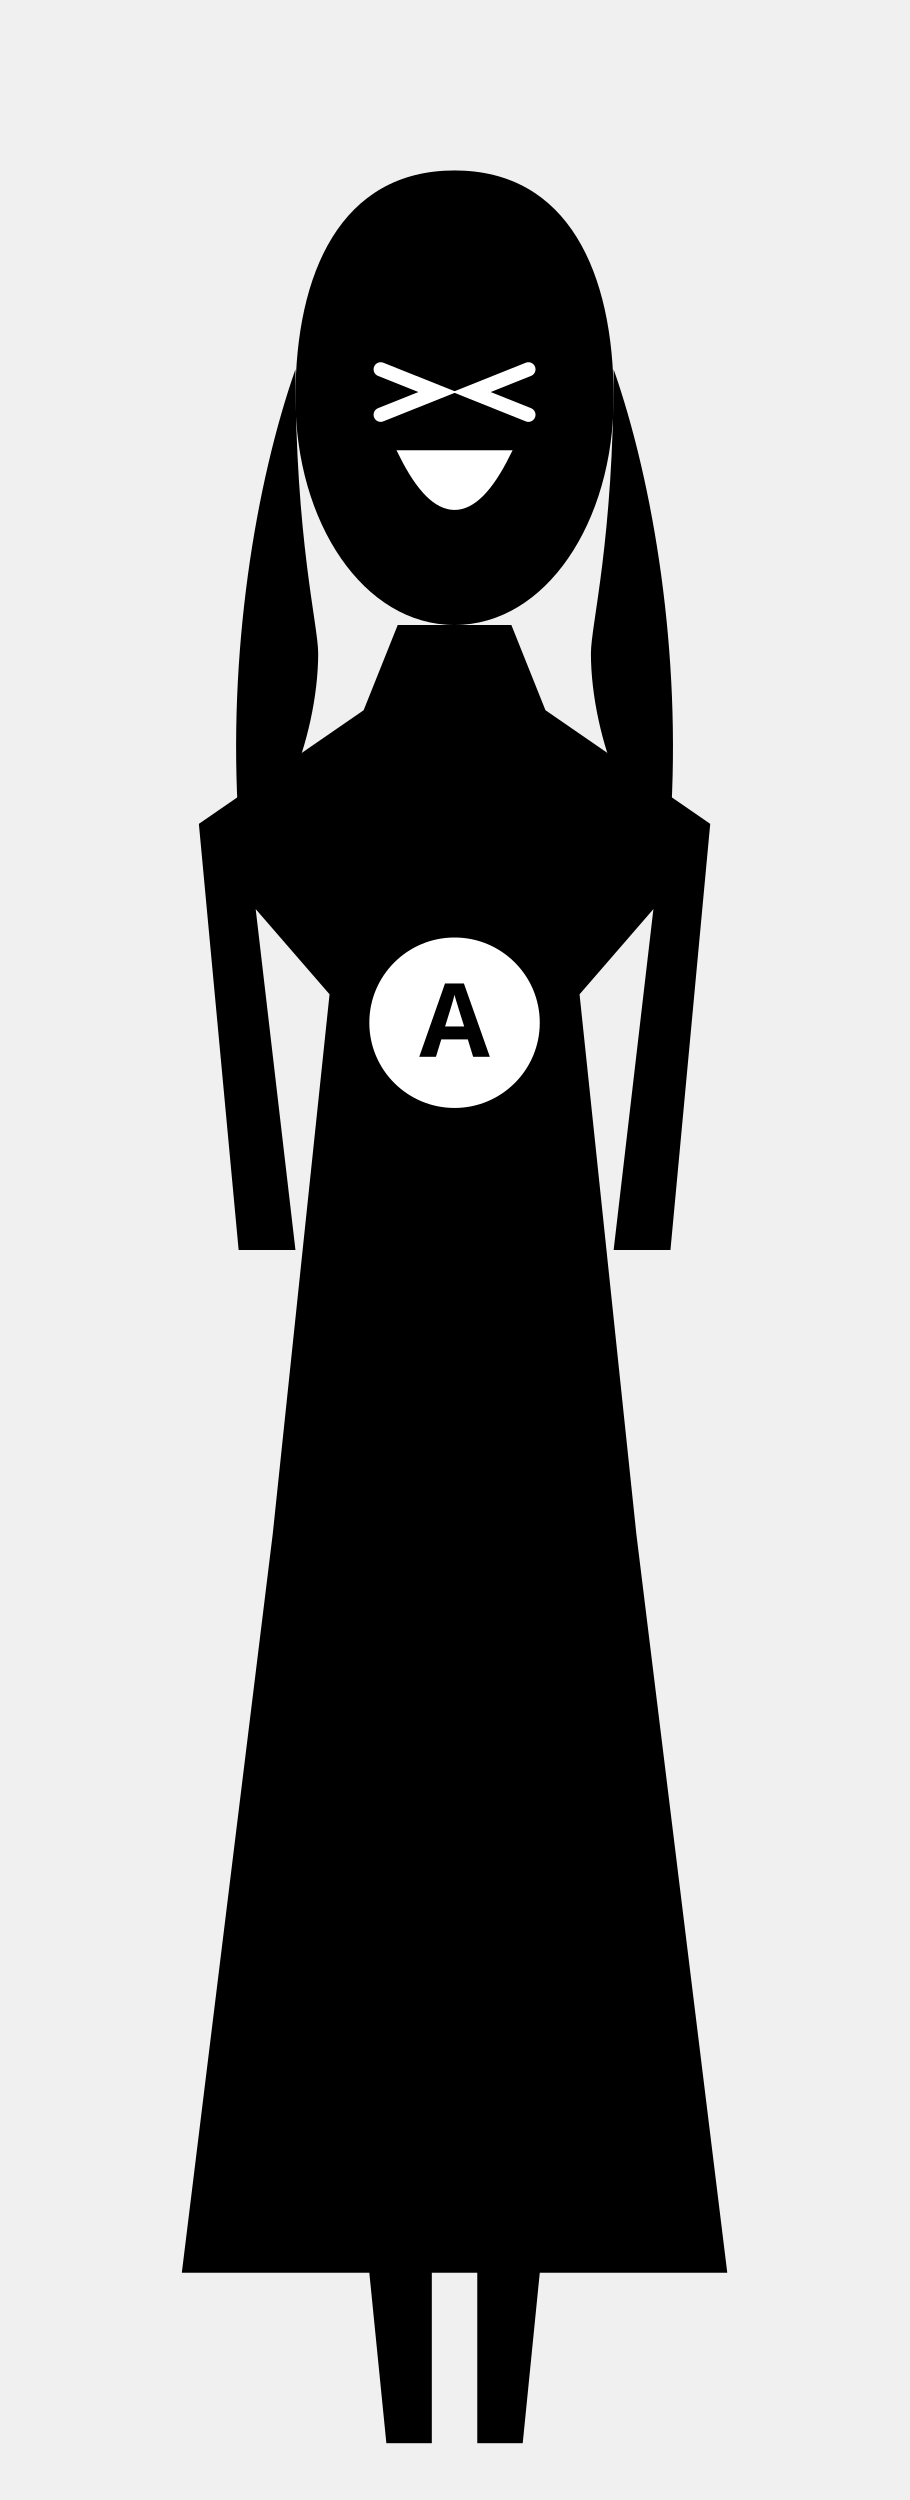
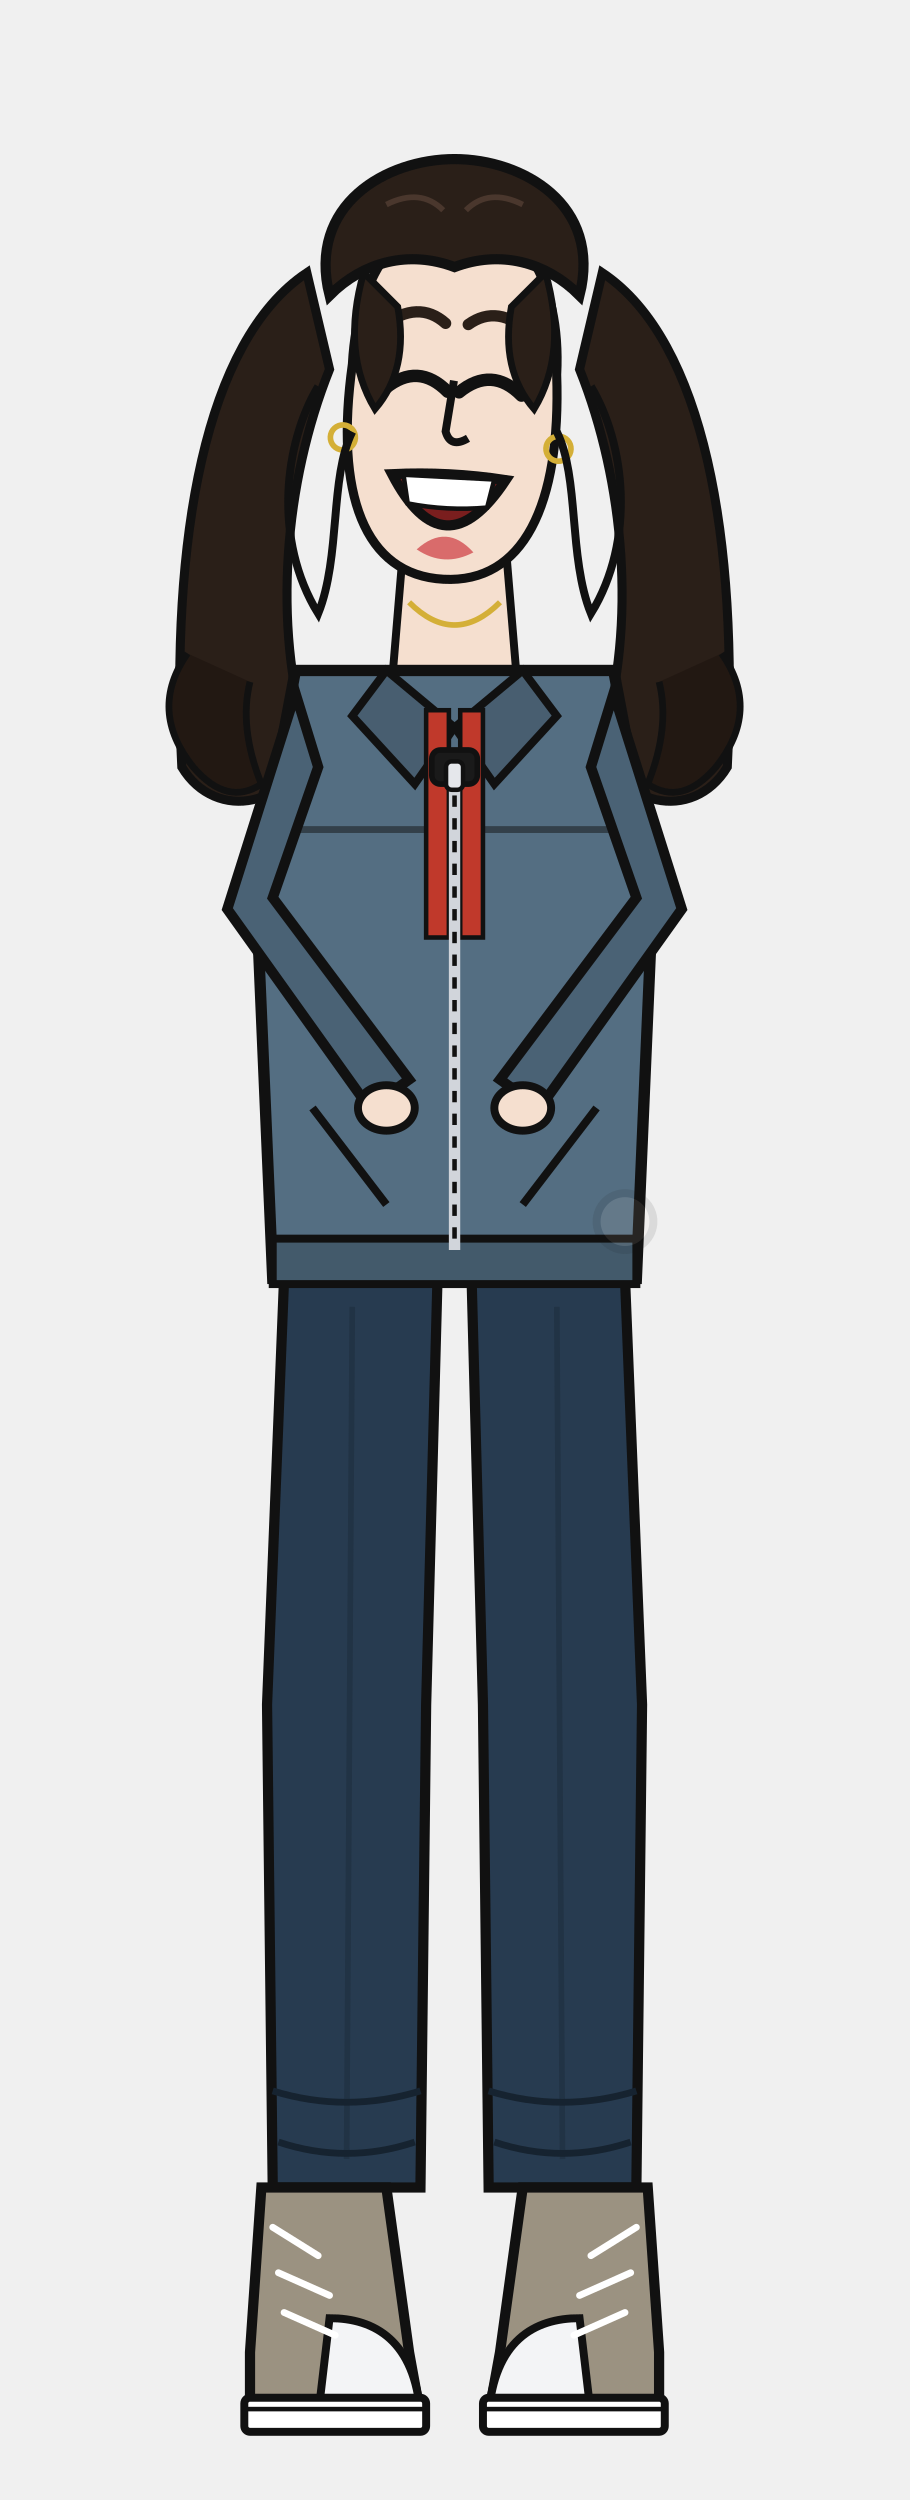
- <svg xmlns="http://www.w3.org/2000/svg" viewBox="0 0 160 440" width="160" height="440">
-   <path d="M80,30 C60,30 52,48 52,70 C52,92 64,110 80,110 C96,110 108,92 108,70 C108,48 100,30 80,30 Z" fill="#000000" />
-   <path d="M52,65 C45,85 40,115 42,145 C48,150 56,130 56,115 C56,110 52,95 52,65 Z" fill="#000000" />
-   <path d="M108,65 C115,85 120,115 118,145 C112,150 104,130 104,115 C104,110 108,95 108,65 Z" fill="#000000" />
-   <path d="M70,110 L90,110 L96,125 L125,145 L118,220 L108,220 L115,160 L102,175 L112,270 L128,400 L95,400 L92,430 L84,430 L84,400 L76,400 L76,430 L68,430 L65,400 L32,400 L48,270 L58,175 L45,160 L52,220 L42,220 L35,145 L64,125 Z" fill="#000000" />
-   <circle cx="80" cy="180" r="16" fill="#ffffff" stroke="#000000" stroke-width="2" />
-   <text x="80" y="186" font-family="sans-serif" font-size="18" font-weight="bold" fill="#000000" text-anchor="middle">A</text>
-   <path d="M67,65 L77,69 L67,73" fill="none" stroke="#ffffff" stroke-width="2.5" stroke-linecap="round" />
-   <path d="M93,65 L83,69 L93,73" fill="none" stroke="#ffffff" stroke-width="2.5" stroke-linecap="round" />
-   <path d="M71,80 Q80,98 89,80 Z" fill="#ffffff" stroke="#ffffff" stroke-width="1.5" />
+ <svg xmlns="http://www.w3.org/2000/svg" viewBox="0 0 160 440" width="160" height="440" class="character-aly character-pose-laughing">
+   <g class="aly-jeans">
+     <path d="M 50 225 L 77 225 L 75 300 L 74 385 L 48 385 L 47 300 Z" fill="#273b50" stroke="#111111" stroke-width="1.8" />
+     <path d="M 83 225 L 110 225 L 113 300 L 112 385 L 86 385 L 85 300 Z" fill="#273b50" stroke="#111111" stroke-width="1.8" />
+     <line x1="62" y1="230" x2="61" y2="380" stroke="#1d2d3d" stroke-width="1.0" opacity="0.6" />
+     <line x1="98" y1="230" x2="99" y2="380" stroke="#1d2d3d" stroke-width="1.0" opacity="0.6" />
+     <path d="M 48 368 Q 61 372 74 368 M 49 377 Q 61 381 73 377" fill="none" stroke="#162330" stroke-width="1.2" />
+     <path d="M 86 368 Q 99 372 112 368 M 87 377 Q 99 381 111 377" fill="none" stroke="#162330" stroke-width="1.2" />
+   </g>
+   <g class="aly-shoes">
+     <path d="M 46 385 L 68 385 L 72 414 L 74 425 L 44 425 L 44 414 Z" fill="#9b9281" stroke="#111111" stroke-width="1.8" />
+     <path d="M 58 408 C 66 408 73 412 74 425 L 56 425 Z" fill="#f3f4f6" stroke="#111111" stroke-width="1.4" />
+     <rect x="43" y="422" width="32" height="6" rx="1" fill="#ffffff" stroke="#111111" stroke-width="1.4" />
+     <line x1="43" y1="424" x2="75" y2="424" stroke="#111111" stroke-width="0.8" />
+     <path d="M 48 392 L 56 397 M 49 400 L 58 404 M 50 407 L 59 411" stroke="#ffffff" stroke-width="1.2" stroke-linecap="round" />
+     <path d="M 92 385 L 114 385 L 116 414 L 116 425 L 86 425 L 88 414 Z" fill="#9b9281" stroke="#111111" stroke-width="1.8" />
+     <path d="M 102 408 C 94 408 87 412 86 425 L 104 425 Z" fill="#f3f4f6" stroke="#111111" stroke-width="1.4" />
+     <rect x="85" y="422" width="32" height="6" rx="1" fill="#ffffff" stroke="#111111" stroke-width="1.4" />
+     <line x1="85" y1="424" x2="117" y2="424" stroke="#111111" stroke-width="0.8" />
+     <path d="M 112 392 L 104 397 M 111 400 L 102 404 M 110 407 L 101 411" stroke="#ffffff" stroke-width="1.2" stroke-linecap="round" />
+   </g>
+   <g class="aly-hair-curly">
+     <path d="M 54 48 C 36 60 30 95 32 135 C 38 145 52 142 54 130 C 48 110 50 85 58 65 Z" fill="#2a1f18" stroke="#111111" stroke-width="1.6" />
+     <path d="M 106 48 C 124 60 130 95 128 135 C 122 145 108 142 106 130 C 112 110 110 85 102 65 Z" fill="#2a1f18" stroke="#111111" stroke-width="1.6" />
+     <path d="M 33 115 Q 26 125 34 135 Q 40 142 46 138 Q 42 128 44 120" fill="#221812" stroke="#111111" stroke-width="1.2" />
+     <path d="M 127 115 Q 134 125 126 135 Q 120 142 114 138 Q 118 128 116 120" fill="#221812" stroke="#111111" stroke-width="1.2" />
+   </g>
+   <path d="M 71 96 L 89 96 L 91 120 L 69 120 Z" fill="#f5dfcf" stroke="#111111" stroke-width="1.4" />
+   <path d="M 72 106 Q 80 114 88 106" fill="none" stroke="#d4af37" stroke-width="1.0" />
+   <g class="aly-face" transform="rotate(3 80 65)">
+     <path d="M 62 65 C 60 88 66 102 80 102 C 94 102 100 88 98 65 C 98 48 90 38 80 38 C 70 38 62 48 62 65 Z" fill="#f5dfcf" stroke="#111111" stroke-width="1.6" />
+     <circle cx="61" cy="78" r="2.2" fill="none" stroke="#d4af37" stroke-width="1.0" />
+     <circle cx="99" cy="78" r="2.2" fill="none" stroke="#d4af37" stroke-width="1.0" />
+     <path d="M 67 58 Q 73 53 78 57" fill="none" stroke="#2a1f18" stroke-width="2.0" stroke-linecap="round" />
+     <path d="M 82 57 Q 87 53 93 58" fill="none" stroke="#2a1f18" stroke-width="2.0" stroke-linecap="round" />
+     <path d="M 68 69 Q 73.5 64 79 69" fill="none" stroke="#111111" stroke-width="2.2" stroke-linecap="round" />
+     <path d="M 81 69 Q 86.5 64 92 69" fill="none" stroke="#111111" stroke-width="2.2" stroke-linecap="round" />
+     <path d="M 80 67 L 79 76 Q 80 79 83 77" fill="none" stroke="#111111" stroke-width="1.4" />
+     <path d="M 70 84 Q 80 83 90 84 Q 80 101 70 84 Z" fill="#7a1e1e" stroke="#111111" stroke-width="1.8" />
+     <path d="M 72 84 Q 80 84 88 84 L 87 89 Q 80 90 73 89 Z" fill="#ffffff" stroke="#111111" stroke-width="0.8" />
+     <path d="M 75 97 Q 80 92 85 97 Q 80 100 75 97 Z" fill="#d96b6b" />
+   </g>
+   <g class="aly-hair-front">
+     <path d="M 58 52 C 54 36 68 28 80 28 C 92 28 106 36 102 52 C 96 46 88 44 80 47 C 72 44 64 46 58 52 Z" fill="#2a1f18" stroke="#111111" stroke-width="1.8" />
+     <path d="M 64 48 Q 60 62 66 72 Q 72 65 70 54 Z" fill="#2a1f18" stroke="#111111" stroke-width="1.2" />
+     <path d="M 96 48 Q 100 62 94 72 Q 88 65 90 54 Z" fill="#2a1f18" stroke="#111111" stroke-width="1.2" />
+     <path d="M 56 68 C 50 78 48 95 56 108 C 60 98 58 84 62 76" fill="none" stroke="#111111" stroke-width="1.4" />
+     <path d="M 104 68 C 110 78 112 95 104 108 C 100 98 102 84 98 76" fill="none" stroke="#111111" stroke-width="1.4" />
+     <path d="M 68 36 Q 74 33 78 37 M 82 37 Q 86 33 92 36" fill="none" stroke="#4a372d" stroke-width="1.0" />
+   </g>
+   <g class="aly-jacket">
+     <path d="M 52 118 L 108 118 L 115 155 L 112 225 L 48 225 L 45 155 Z" fill="#546e82" stroke="#111111" stroke-width="2.0" />
+     <rect x="48" y="218" width="64" height="8" fill="#435a6b" stroke="#111111" stroke-width="1.4" />
+     <line x1="50" y1="146" x2="110" y2="146" stroke="#111111" stroke-width="1.2" opacity="0.5" />
+     <polygon points="68,118 80,128 73,138 62,126" fill="#485e70" stroke="#111111" stroke-width="1.4" />
+     <polygon points="92,118 80,128 87,138 98,126" fill="#485e70" stroke="#111111" stroke-width="1.4" />
+     <path d="M 75 125 L 75 165 L 79 165 L 79 125 Z" fill="#c0392b" stroke="#111111" stroke-width="0.8" />
+     <path d="M 85 125 L 85 165 L 81 165 L 81 125 Z" fill="#c0392b" stroke="#111111" stroke-width="0.8" />
+     <rect x="76" y="132" width="8" height="6" rx="1.5" fill="#1a1a1a" stroke="#111111" stroke-width="1.0" />
+     <line x1="80" y1="136" x2="80" y2="220" stroke="#d1d5db" stroke-width="2.0" />
+     <line x1="80" y1="136" x2="80" y2="220" stroke="#111111" stroke-width="0.8" stroke-dasharray="2,2" />
+     <rect x="78.5" y="134" width="3" height="5" rx="1" fill="#e5e7eb" stroke="#111111" stroke-width="0.8" />
+     <line x1="55" y1="195" x2="68" y2="212" stroke="#111111" stroke-width="1.4" />
+     <line x1="105" y1="195" x2="92" y2="212" stroke="#111111" stroke-width="1.4" />
+   </g>
+   <g class="aly-arms">
+     <path d="M 52 122 L 40 160 L 65 195 L 72 190 L 48 158 L 56 135 Z" fill="#4a6275" stroke="#111111" stroke-width="1.8" />
+     <path d="M 108 122 L 120 160 L 95 195 L 88 190 L 112 158 L 104 135 Z" fill="#4a6275" stroke="#111111" stroke-width="1.8" />
+     <ellipse cx="68" cy="195" rx="5" ry="4" fill="#f5dfcf" stroke="#111111" stroke-width="1.4" />
+     <ellipse cx="92" cy="195" rx="5" ry="4" fill="#f5dfcf" stroke="#111111" stroke-width="1.4" />
+     <circle cx="110" cy="215" r="5" fill="#f5dfcf" stroke="#111111" stroke-width="1.4" opacity="0.1" />
+   </g>
</svg>
